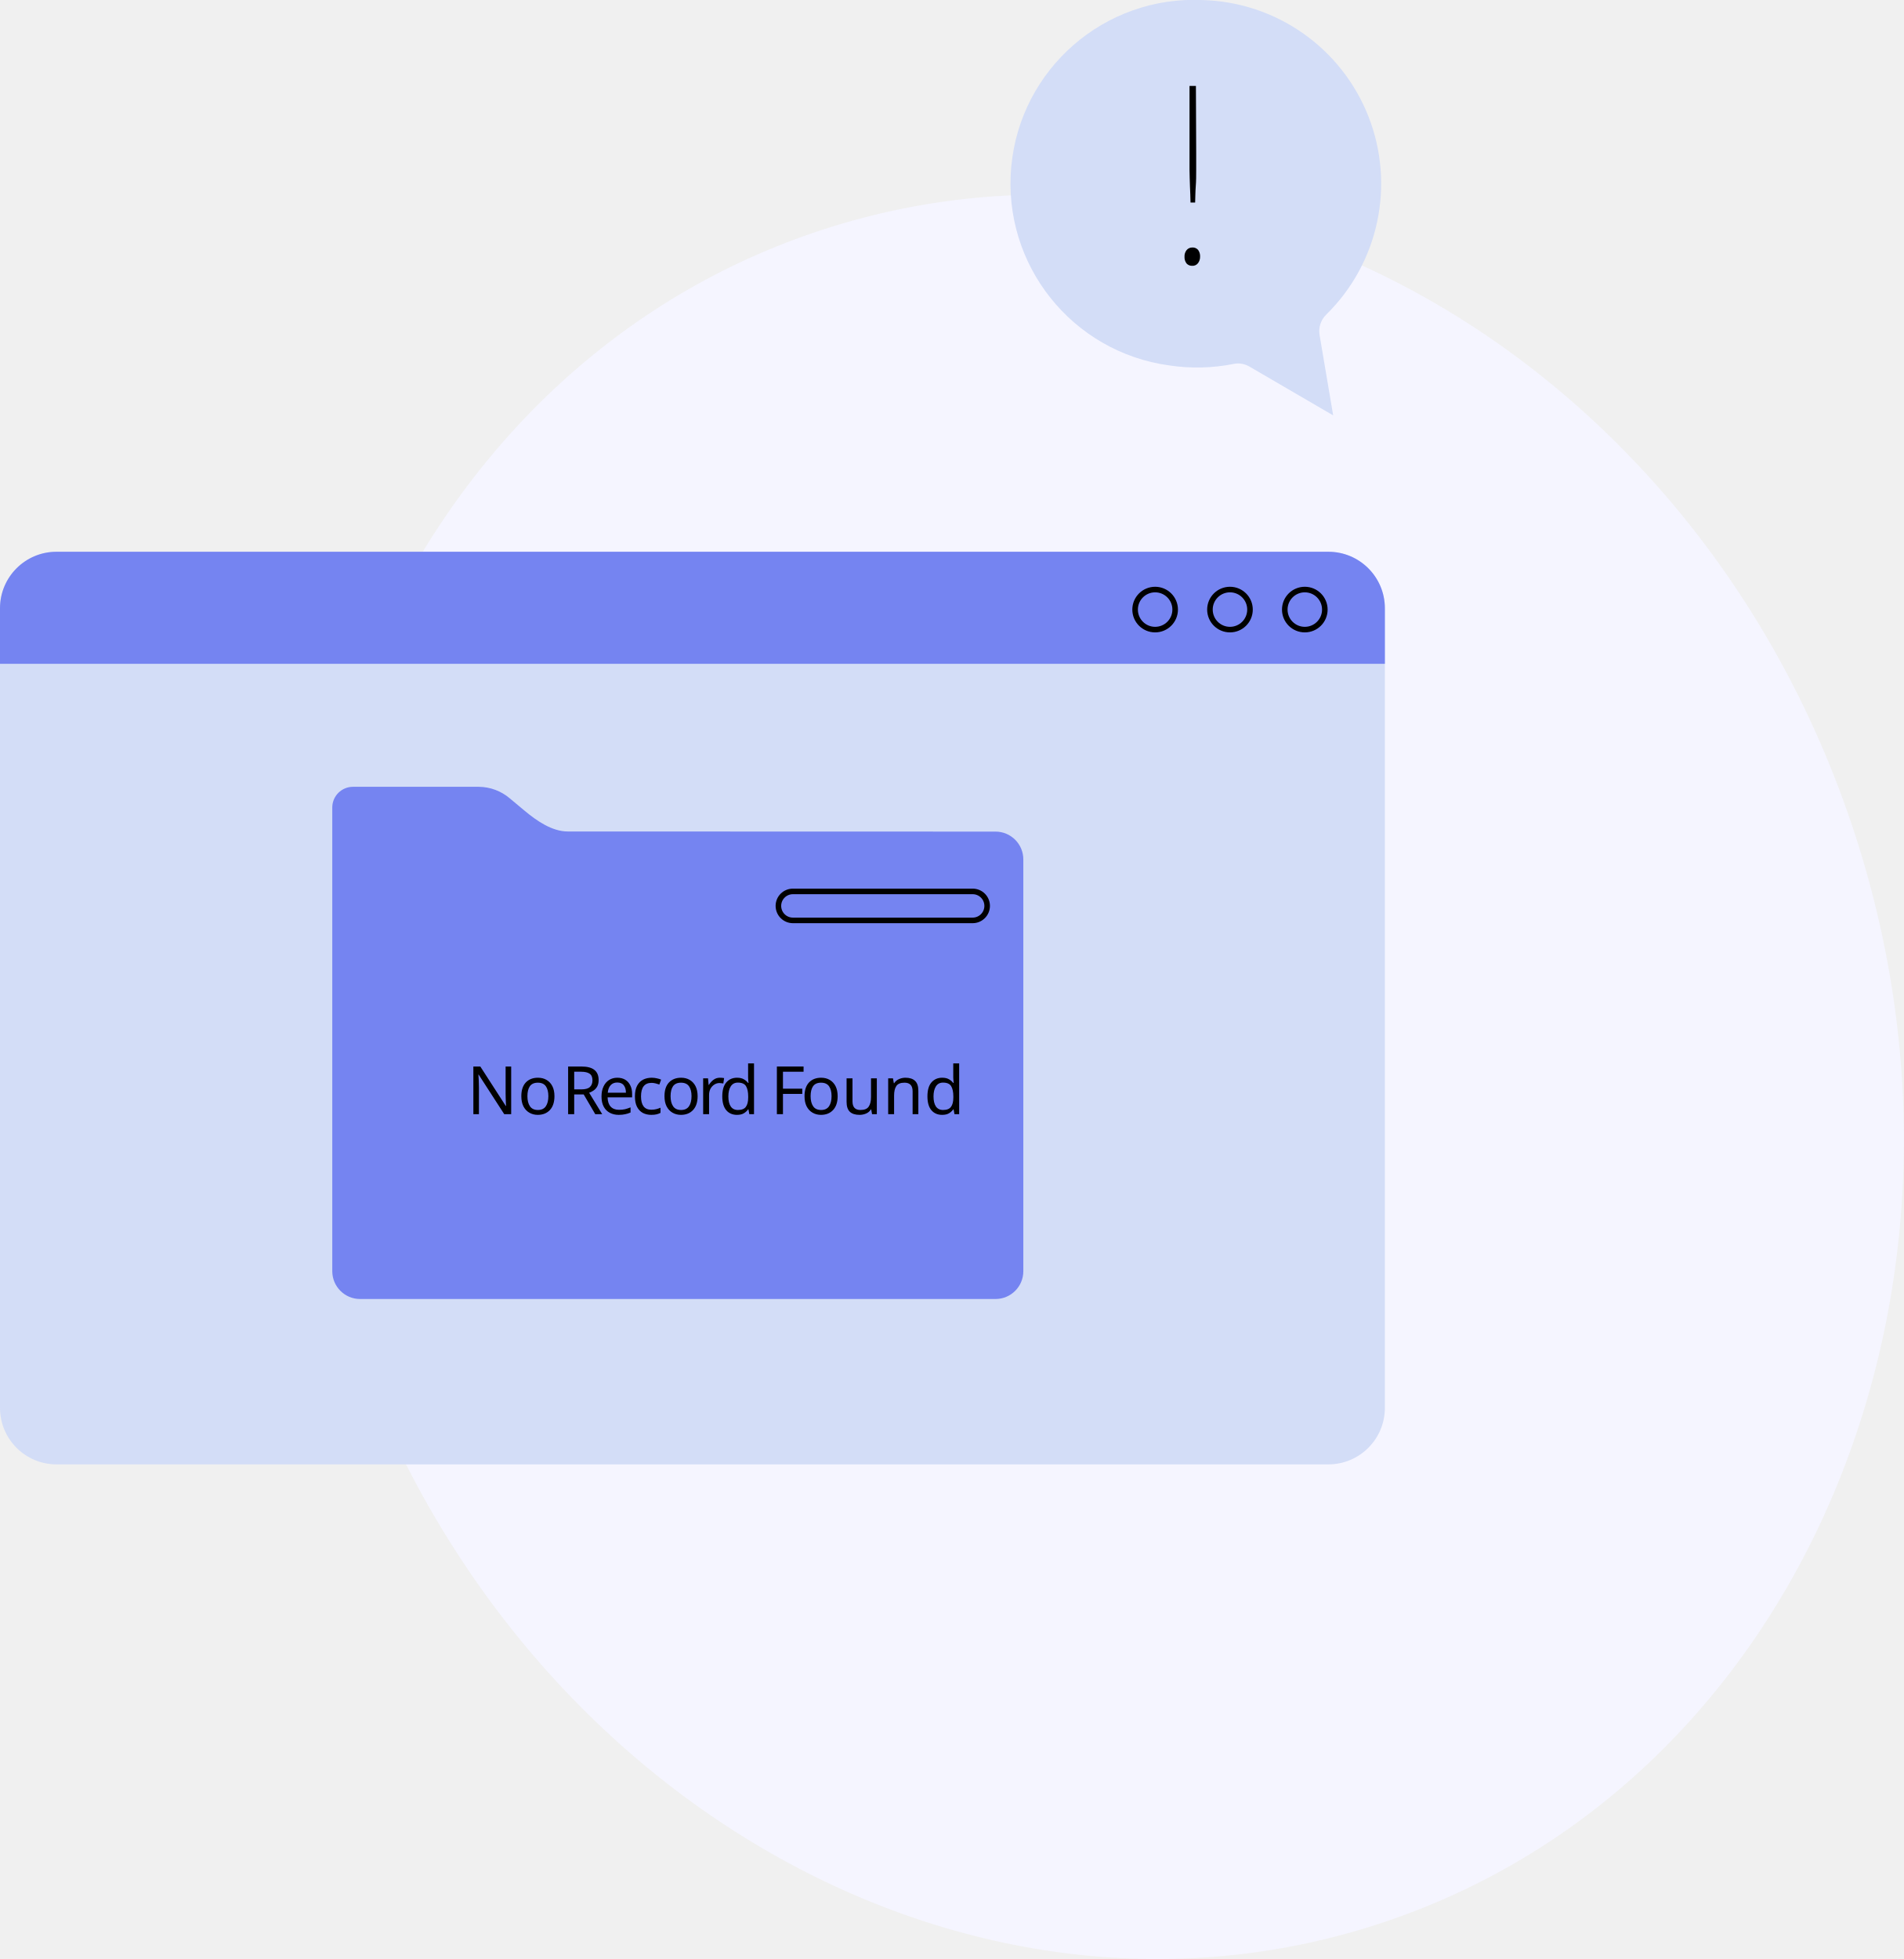
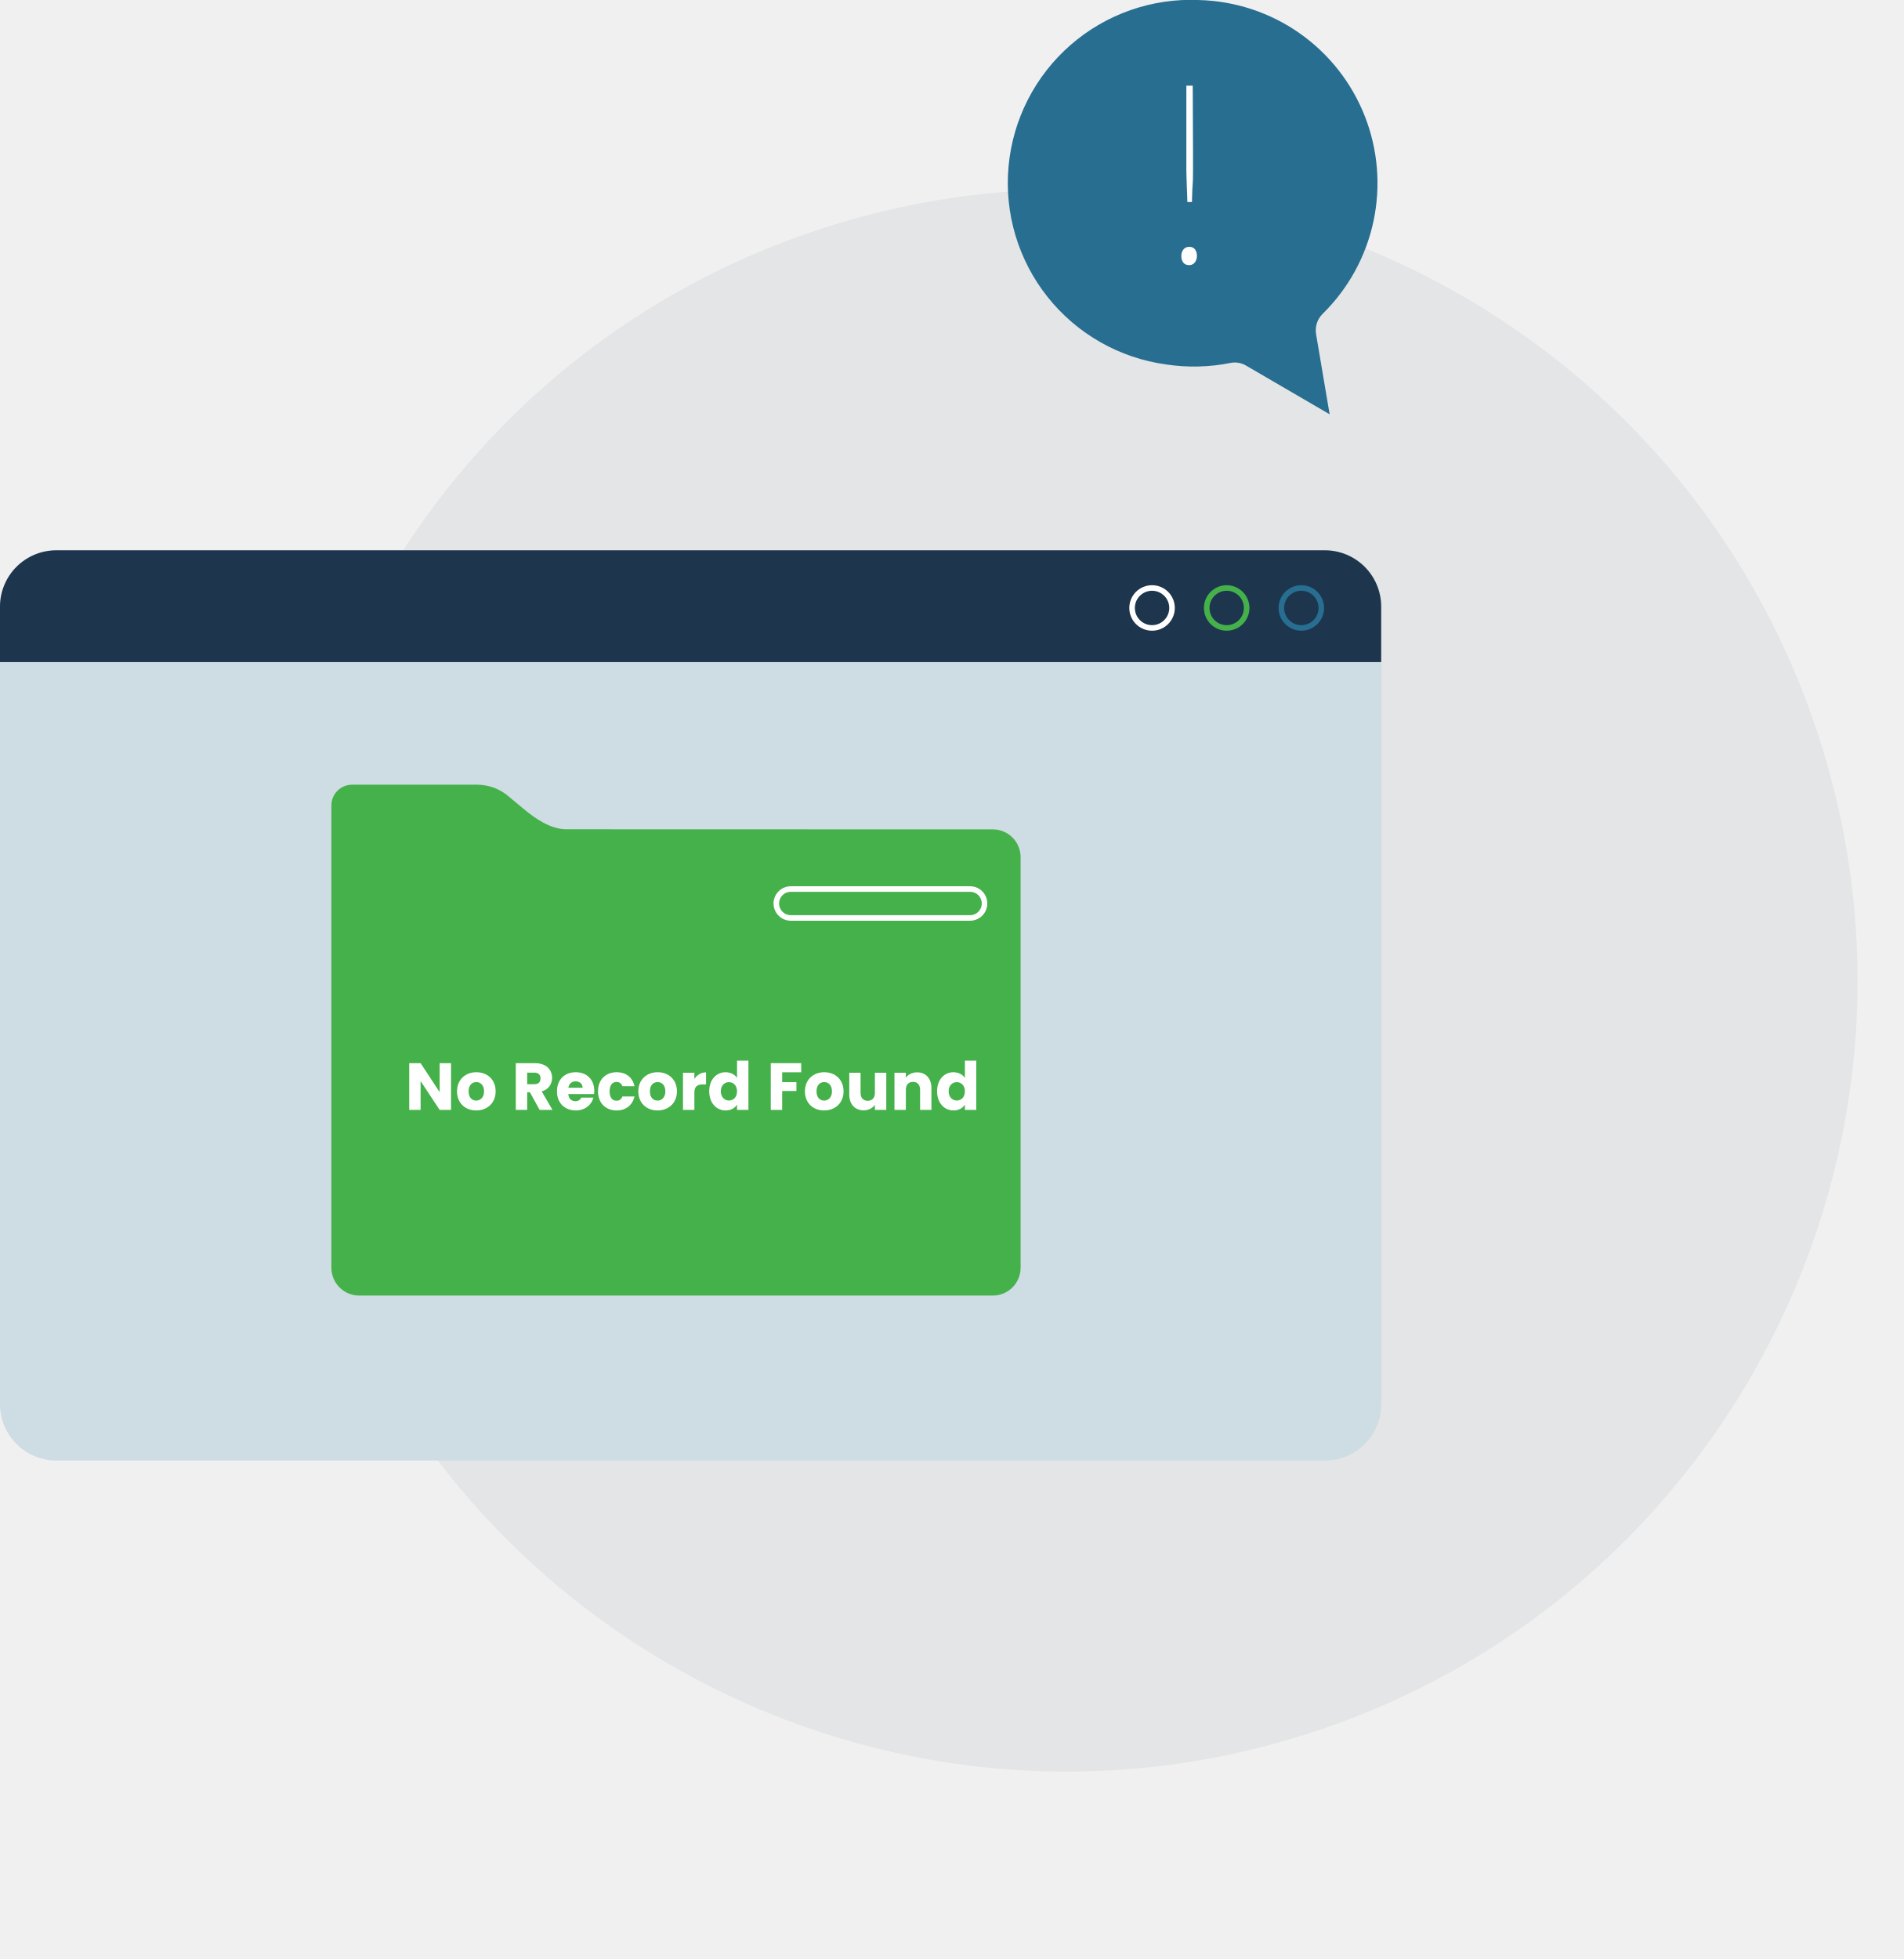
- <svg xmlns="http://www.w3.org/2000/svg" viewBox="0 0 342.18 352.06">
+ <svg xmlns="http://www.w3.org/2000/svg" width="343" height="353" viewBox="0 0 343 353" fill="none">
+   <g clip-path="url(#clip0_61_54)">
+     <path d="M237.755 311.72C312.328 286.566 352.389 205.721 327.234 131.149C302.08 56.577 221.236 16.515 146.663 41.67C72.091 66.824 32.03 147.669 57.184 222.241C82.338 296.813 163.183 336.875 237.755 311.72Z" fill="#1D364E" fill-opacity="0.06" />
+     <path d="M238.74 99.16H10.16C4.549 99.16 0 103.709 0 109.32V253.01C0 258.621 4.549 263.17 10.16 263.17H238.74C244.351 263.17 248.9 258.621 248.9 253.01V109.32C248.9 103.709 244.351 99.16 238.74 99.16Z" fill="#CEDCE3" />
+     <path d="M238.74 99.16H10.16C8.827 99.159 7.507 99.42 6.275 99.929C5.043 100.438 3.923 101.184 2.98 102.126C2.036 103.068 1.288 104.186 0.776 105.417C0.265 106.648 0.001 107.967 0 109.3V119.3H248.9V109.3C248.899 107.967 248.635 106.648 248.124 105.417C247.612 104.186 246.864 103.068 245.92 102.126C244.977 101.184 243.857 100.438 242.625 99.929C241.393 99.42 240.073 99.159 238.74 99.16Z" fill="#1D364E" />
+     <path d="M207.61 113.15C209.598 113.15 211.21 111.538 211.21 109.55C211.21 107.562 209.598 105.95 207.61 105.95C205.622 105.95 204.01 107.562 204.01 109.55C204.01 111.538 205.622 113.15 207.61 113.15Z" stroke="white" stroke-linejoin="round" />
+     <path d="M221.06 113.15C223.048 113.15 224.66 111.538 224.66 109.55C224.66 107.562 223.048 105.95 221.06 105.95C219.072 105.95 217.46 107.562 217.46 109.55C217.46 111.538 219.072 113.15 221.06 113.15Z" stroke="#45B14A" stroke-linejoin="round" />
+     <path d="M234.51 113.15C236.498 113.15 238.11 111.538 238.11 109.55C238.11 107.562 236.498 105.95 234.51 105.95C232.522 105.95 230.91 107.562 230.91 109.55C230.91 111.538 232.522 113.15 234.51 113.15Z" stroke="#276E91" stroke-linejoin="round" />
+     <path d="M102.06 149.43C99.23 149.43 96.48 147.53 94.3 145.71L91.65 143.5C90.093 142.163 88.113 141.419 86.06 141.4H63.44C62.455 141.4 61.51 141.791 60.813 142.486C60.116 143.182 59.723 144.126 59.72 145.11V228.45C59.72 229.776 60.247 231.048 61.184 231.986C62.122 232.924 63.394 233.45 64.72 233.45H178.92C180.246 233.45 181.518 232.924 182.456 231.986C183.393 231.048 183.92 229.776 183.92 228.45V154.45C183.92 153.124 183.393 151.853 182.456 150.915C181.518 149.977 180.246 149.45 178.92 149.45L102.06 149.43Z" fill="#45B14A" />
+     <path d="M174.81 165.41H142.51C141.818 165.41 141.154 165.135 140.664 164.646C140.175 164.156 139.9 163.492 139.9 162.8C139.9 162.458 139.967 162.119 140.099 161.803C140.23 161.487 140.422 161.2 140.665 160.958C140.907 160.717 141.195 160.525 141.512 160.395C141.828 160.265 142.168 160.199 142.51 160.2H174.81C175.152 160.199 175.491 160.265 175.808 160.395C176.125 160.525 176.412 160.717 176.655 160.958C176.897 161.2 177.09 161.487 177.221 161.803C177.352 162.119 177.42 162.458 177.42 162.8C177.42 163.492 177.145 164.156 176.655 164.646C176.166 165.135 175.502 165.41 174.81 165.41Z" stroke="white" stroke-miterlimit="10" />
+     <path d="M216.11 0.01C222.586 0.182 228.869 2.256 234.174 5.974C239.479 9.692 243.573 14.89 245.944 20.919C248.316 26.948 248.86 33.541 247.51 39.877C246.159 46.213 242.974 52.012 238.35 56.55C237.876 57.016 237.521 57.589 237.314 58.22C237.107 58.852 237.054 59.524 237.16 60.18L239.61 74.65L224.56 65.88C223.709 65.375 222.7 65.204 221.73 65.4C217.912 66.163 213.99 66.254 210.14 65.67C201.723 64.518 194.074 60.164 188.786 53.515C183.498 46.865 180.978 38.432 181.751 29.972C182.524 21.511 186.531 13.675 192.936 8.094C199.342 2.513 207.653 -0.383 216.14 0.01H216.11Z" fill="#276E91" />
+     <path d="M214.25 47.77C214.062 47.776 213.875 47.74 213.702 47.666C213.529 47.592 213.375 47.48 213.25 47.34C212.991 46.991 212.864 46.563 212.89 46.13C212.868 45.7 213.003 45.277 213.27 44.94C213.393 44.794 213.546 44.678 213.719 44.598C213.892 44.519 214.08 44.478 214.27 44.48C214.471 44.462 214.672 44.493 214.859 44.569C215.045 44.646 215.21 44.766 215.34 44.919C215.592 45.271 215.715 45.698 215.69 46.13C215.7 46.547 215.569 46.955 215.32 47.289C215.196 47.452 215.033 47.581 214.846 47.665C214.659 47.749 214.454 47.785 214.25 47.77ZM213.97 36.4C213.97 35.459 213.9 34.489 213.87 33.499C213.84 32.51 213.8 31.5 213.79 30.5C213.78 29.5 213.79 28.5 213.79 27.5V15.44H214.94L214.99 27.5C214.99 28.5 214.99 29.5 214.99 30.5C214.99 31.5 214.99 32.499 214.91 33.499C214.83 34.499 214.84 35.499 214.8 36.4H213.97Z" fill="white" />
+     <path d="M168.867 196.64C168.867 194.528 170.175 193.208 171.819 193.208C172.707 193.208 173.475 193.616 173.883 194.228V191.12H175.935V200H173.883V199.04C173.511 199.652 172.803 200.096 171.819 200.096C170.175 200.096 168.867 198.752 168.867 196.64ZM173.883 196.652C173.883 195.584 173.199 194.996 172.419 194.996C171.651 194.996 170.955 195.572 170.955 196.64C170.955 197.708 171.651 198.308 172.419 198.308C173.199 198.308 173.883 197.72 173.883 196.652Z" fill="white" />
+     <path d="M165.809 200V196.364C165.809 195.452 165.305 194.948 164.525 194.948C163.745 194.948 163.241 195.452 163.241 196.364V200H161.189V193.304H163.241V194.192C163.649 193.628 164.369 193.232 165.269 193.232C166.817 193.232 167.849 194.288 167.849 196.088V200H165.809Z" fill="white" />
+     <path d="M159.715 193.304V200H157.663V199.088C157.255 199.664 156.535 200.072 155.635 200.072C154.087 200.072 153.043 199.004 153.043 197.216V193.304H155.083V196.94C155.083 197.852 155.599 198.356 156.367 198.356C157.159 198.356 157.663 197.852 157.663 196.94V193.304H159.715Z" fill="white" />
+     <path d="M152.015 196.652C152.015 198.776 150.479 200.096 148.511 200.096C146.543 200.096 145.055 198.776 145.055 196.652C145.055 194.528 146.579 193.208 148.535 193.208C150.503 193.208 152.015 194.528 152.015 196.652ZM147.143 196.652C147.143 197.78 147.767 198.32 148.511 198.32C149.243 198.32 149.927 197.78 149.927 196.652C149.927 195.512 149.255 194.984 148.535 194.984C147.791 194.984 147.143 195.512 147.143 196.652Z" fill="white" />
+     <path d="M138.9 200V191.576H144.384V193.22H140.952V194.996H143.52V196.592H140.952V200H138.9Z" fill="white" />
+     <path d="M127.805 196.64C127.805 194.528 129.113 193.208 130.757 193.208C131.645 193.208 132.413 193.616 132.821 194.228V191.12H134.873V200H132.821V199.04C132.449 199.652 131.741 200.096 130.757 200.096C129.113 200.096 127.805 198.752 127.805 196.64ZM132.821 196.652C132.821 195.584 132.137 194.996 131.357 194.996C130.589 194.996 129.893 195.572 129.893 196.64C129.893 197.708 130.589 198.308 131.357 198.308C132.137 198.308 132.821 197.72 132.821 196.652Z" fill="white" />
+     <path d="M125.132 196.892V200H123.08V193.304H125.132V194.42C125.6 193.712 126.332 193.232 127.232 193.232V195.404H126.668C125.696 195.404 125.132 195.74 125.132 196.892Z" fill="white" />
+     <path d="M121.991 196.652C121.991 198.776 120.455 200.096 118.487 200.096C116.519 200.096 115.031 198.776 115.031 196.652C115.031 194.528 116.555 193.208 118.511 193.208C120.479 193.208 121.991 194.528 121.991 196.652ZM117.119 196.652C117.119 197.78 117.743 198.32 118.487 198.32C119.219 198.32 119.903 197.78 119.903 196.652C119.903 195.512 119.231 194.984 118.511 194.984C117.767 194.984 117.119 195.512 117.119 196.652Z" fill="white" />
+     <path d="M107.766 196.652C107.766 194.54 109.158 193.208 111.126 193.208C112.806 193.208 113.994 194.132 114.342 195.728H112.158C111.99 195.26 111.654 194.96 111.09 194.96C110.358 194.96 109.854 195.536 109.854 196.652C109.854 197.768 110.358 198.344 111.09 198.344C111.654 198.344 111.978 198.068 112.158 197.576H114.342C113.994 199.124 112.806 200.096 111.126 200.096C109.158 200.096 107.766 198.776 107.766 196.652Z" fill="white" />
+     <path d="M103.731 194.852C103.059 194.852 102.543 195.26 102.423 196.004H104.991C104.991 195.272 104.415 194.852 103.731 194.852ZM106.935 197.78C106.611 199.088 105.423 200.096 103.755 200.096C101.787 200.096 100.371 198.776 100.371 196.652C100.371 194.528 101.763 193.208 103.755 193.208C105.711 193.208 107.091 194.504 107.091 196.544C107.091 196.736 107.079 196.94 107.055 197.144H102.411C102.483 198.02 103.023 198.428 103.683 198.428C104.259 198.428 104.583 198.14 104.751 197.78H106.935Z" fill="white" />
+     <path d="M97.403 194.312C97.403 193.688 97.043 193.28 96.275 193.28H95.003V195.368H96.275C97.043 195.368 97.403 194.972 97.403 194.312ZM92.951 191.576H96.395C98.459 191.576 99.491 192.764 99.491 194.228C99.491 195.284 98.915 196.28 97.619 196.664L99.563 200H97.247L95.495 196.82H95.003V200H92.951V191.576Z" fill="white" />
+     <path d="M89.319 196.652C89.319 198.776 87.783 200.096 85.815 200.096C83.847 200.096 82.359 198.776 82.359 196.652C82.359 194.528 83.883 193.208 85.839 193.208C87.807 193.208 89.319 194.528 89.319 196.652ZM84.447 196.652C84.447 197.78 85.071 198.32 85.815 198.32C86.547 198.32 87.231 197.78 87.231 196.652C87.231 195.512 86.559 194.984 85.839 194.984C85.095 194.984 84.447 195.512 84.447 196.652Z" fill="white" />
+     <path d="M79.228 191.576H81.28V200H79.228L75.796 194.804V200H73.744V191.576H75.796L79.228 196.796V191.576Z" fill="white" />
+   </g>
  <defs>
-     <style>.cls-1{fill:#f5f5ff;}.cls-2{fill:#d3ddf7;}.cls-3{fill:#7584f1;}.cls-4,.cls-5{fill:none;stroke:#000;}.cls-4{stroke-linejoin:round;}.cls-5{stroke-miterlimit:10;}.cls-6{font-size:12px;font-family:Lexend-Light, Lexend Light;font-weight:300;}.cls-7{letter-spacing:0em;}.cls-8{letter-spacing:-0.01em;}.cls-9{letter-spacing:-0.01em;}.cls-10{letter-spacing:-0.03em;}</style>
+     <clipPath id="clip0_61_54">
+       <rect width="342.18" height="352.06" fill="white" />
+     </clipPath>
  </defs>
-   <g id="BACKGROUND">
-     <ellipse class="cls-1" cx="306.55" cy="264.22" rx="142.42" ry="160.23" transform="translate(-177.12 41.14) rotate(-18.64)" />
-   </g>
-   <g id="OBJECTS">
-     <rect class="cls-2" y="99.16" width="248.9" height="164.01" rx="10.16" />
-     <path class="cls-3" d="M347.49,169.86H118.91A10.15,10.15,0,0,0,108.75,180v10h248.9V180A10.15,10.15,0,0,0,347.49,169.86Z" transform="translate(-108.75 -70.7)" />
-     <circle class="cls-4" cx="207.61" cy="109.55" r="3.6" />
-     <circle class="cls-4" cx="221.06" cy="109.55" r="3.6" />
-     <circle class="cls-4" cx="234.51" cy="109.55" r="3.6" />
-     <path class="cls-3" d="M210.81,220.13c-2.83,0-5.58-1.9-7.76-3.72l-2.65-2.21a8.7,8.7,0,0,0-5.59-2.1H172.19a3.72,3.72,0,0,0-3.72,3.71v83.34a5,5,0,0,0,5,5H287.67a5,5,0,0,0,5-5v-74a5,5,0,0,0-5-5Z" transform="translate(-108.75 -70.7)" />
-     <path class="cls-5" d="M283.56,236.11h-32.3a2.61,2.61,0,0,1-2.61-2.61h0a2.6,2.6,0,0,1,2.61-2.6h32.3a2.6,2.6,0,0,1,2.61,2.6h0A2.61,2.61,0,0,1,283.56,236.11Z" transform="translate(-108.75 -70.7)" />
-     <path class="cls-2" d="M324.86,70.71a33,33,0,0,1,22.24,56.54,4.16,4.16,0,0,0-1.19,3.63l2.45,14.47-15.05-8.77a4,4,0,0,0-2.83-.48,33.49,33.49,0,0,1-11.59.27,33,33,0,0,1,6-65.66Z" transform="translate(-108.75 -70.7)" />
-     <path d="M323,118.47a1.28,1.28,0,0,1-1-.43,1.84,1.84,0,0,1-.36-1.21,1.77,1.77,0,0,1,.38-1.19,1.3,1.3,0,0,1,1-.46,1.26,1.26,0,0,1,1.07.44,1.89,1.89,0,0,1,.35,1.21,1.87,1.87,0,0,1-.37,1.16A1.23,1.23,0,0,1,323,118.47Zm-.28-11.37c0-.94-.07-1.91-.1-2.9s-.07-2-.08-3,0-2,0-3V86.14h1.15l.05,12.06c0,1,0,2,0,3s0,2-.08,3-.07,2-.11,2.9Z" transform="translate(-108.75 -70.7)" />
-   </g>
-   <g id="TEXTS">
-     <text class="cls-6" transform="translate(83.92 200.23)">No <tspan class="cls-7" x="17.03" y="0">R</tspan>
-       <tspan x="23.53" y="0">e</tspan>
-       <tspan class="cls-8" x="29.54" y="0">c</tspan>
-       <tspan x="34.85" y="0">o</tspan>
-       <tspan class="cls-9" x="41.44" y="0">r</tspan>
-       <tspan x="45.24" y="0">d </tspan>
-       <tspan class="cls-10" x="54.55" y="0">F</tspan>
-       <tspan x="60.02" y="0">ound</tspan>
-     </text>
-   </g>
</svg>
